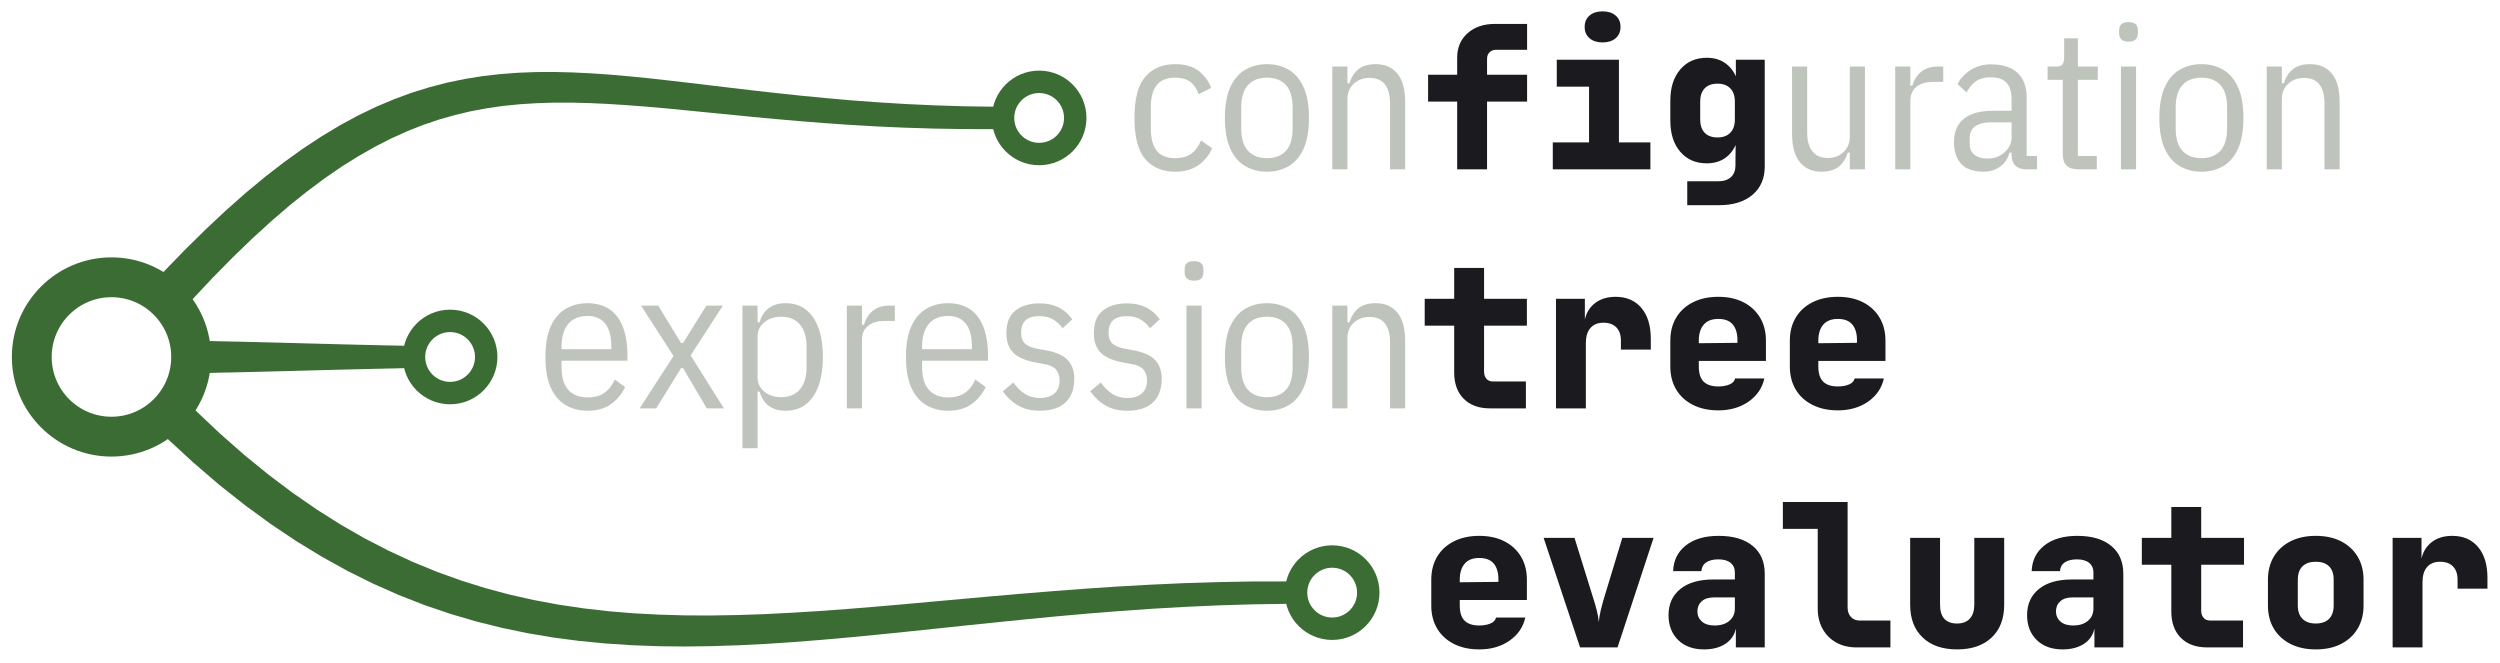
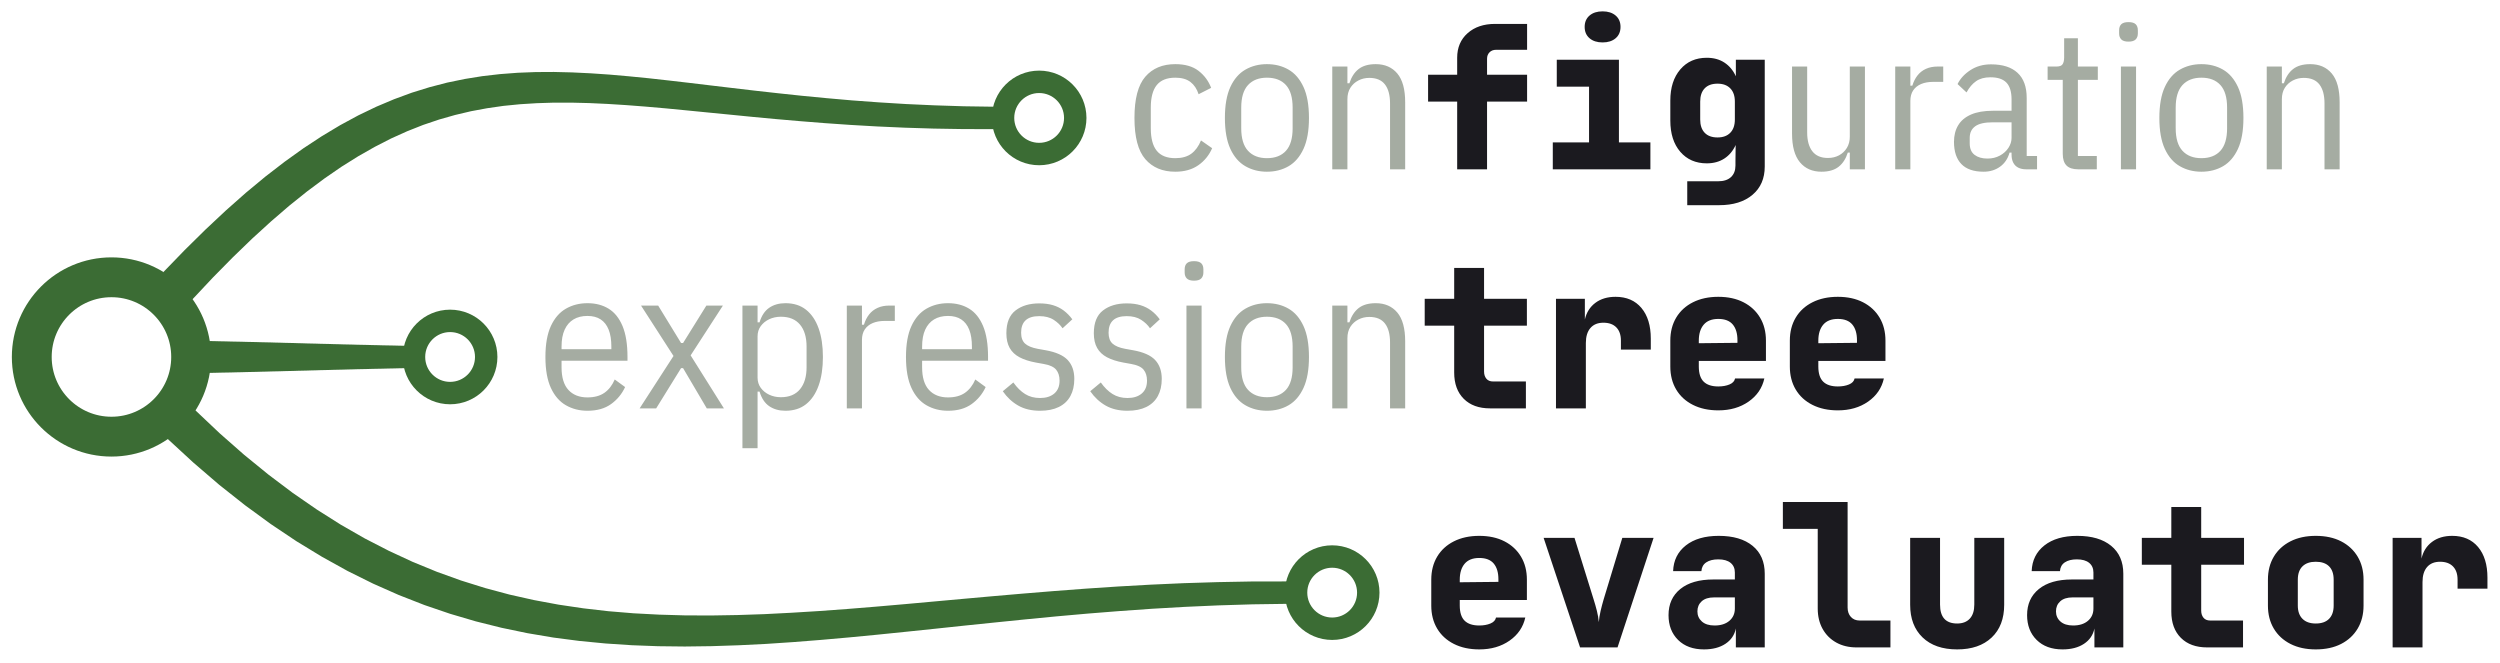
<svg xmlns="http://www.w3.org/2000/svg" viewBox="115 6 502 133" width="502" height="133" role="img">
  <g fill="#3b6c34" color="#3b6c34">
    <g class="arms">
      <path d="M156.88,80.88L158.05,80.86L159.19,80.83L160.31,80.81L161.4,80.79L162.47,80.76L163.51,80.74L164.53,80.71L165.54,80.69L166.53,80.67L167.5,80.64L168.45,80.62L169.39,80.59L170.32,80.57L171.24,80.55L172.16,80.52L173.06,80.5L173.96,80.48L174.85,80.45L175.74,80.43L176.63,80.41L177.52,80.38L178.41,80.36L179.3,80.33L180.2,80.31L181.1,80.29L182.02,80.26L182.94,80.24L183.87,80.22L184.81,80.19L185.76,80.17L186.73,80.14L187.72,80.12L188.73,80.1L189.75,80.07L190.79,80.05L191.86,80.03L192.95,80L194.07,79.98L195.21,79.95L196.38,79.93L196.38,75.43L195.21,75.41L194.07,75.38L192.95,75.36L191.86,75.34L190.79,75.31L189.75,75.29L188.73,75.26L187.72,75.24L186.73,75.22L185.76,75.19L184.81,75.17L183.87,75.15L182.94,75.12L182.02,75.1L181.1,75.07L180.2,75.05L179.3,75.03L178.41,75L177.52,74.98L176.63,74.96L175.74,74.93L174.85,74.91L173.96,74.88L173.06,74.86L172.16,74.84L171.24,74.81L170.32,74.79L169.39,74.76L168.45,74.74L167.5,74.72L166.53,74.69L165.54,74.67L164.53,74.65L163.51,74.62L162.47,74.6L161.4,74.58L160.31,74.55L159.19,74.53L158.05,74.5L156.88,74.48Z" />
      <path d="M153.6,66.15L157.73,61.75L161.73,57.69L165.62,53.93L169.4,50.48L173.07,47.32L176.66,44.44L180.16,41.83L183.59,39.47L186.96,37.36L190.27,35.48L193.53,33.81L196.77,32.35L199.98,31.08L203.18,30L206.38,29.09L209.59,28.33L212.83,27.73L216.1,27.26L219.42,26.93L222.79,26.72L226.23,26.61L229.74,26.61L233.34,26.7L237.02,26.87L240.8,27.11L244.69,27.41L248.69,27.76L252.82,28.16L257.07,28.58L261.46,29.01L266,29.46L270.68,29.9L275.53,30.32L280.55,30.72L285.74,31.08L291.12,31.39L296.7,31.64L302.47,31.82L308.46,31.92L314.66,31.93L314.66,27.43L308.53,27.34L302.62,27.15L296.92,26.89L291.41,26.55L286.1,26.16L280.97,25.71L276,25.23L271.2,24.72L266.55,24.2L262.04,23.67L257.67,23.15L253.41,22.64L249.27,22.16L245.23,21.71L241.28,21.32L237.42,20.98L233.62,20.72L229.89,20.54L226.22,20.45L222.58,20.47L218.98,20.61L215.41,20.88L211.86,21.29L208.32,21.86L204.78,22.59L201.25,23.51L197.7,24.61L194.14,25.92L190.56,27.43L186.96,29.16L183.32,31.13L179.65,33.33L175.92,35.78L172.14,38.49L168.29,41.46L164.37,44.71L160.37,48.25L156.27,52.09L152.07,56.23L147.75,60.69Z" />
      <path d="M148.63,94.1L153.84,98.9L159.02,103.35L164.2,107.45L169.36,111.22L174.51,114.67L179.65,117.8L184.79,120.65L189.93,123.2L195.08,125.48L200.22,127.49L205.38,129.25L210.54,130.77L215.71,132.06L220.9,133.14L226.11,134.02L231.33,134.7L236.58,135.21L241.85,135.56L247.16,135.76L252.5,135.82L257.88,135.75L263.31,135.57L268.78,135.3L274.3,134.93L279.88,134.49L285.52,133.99L291.23,133.44L297.01,132.85L302.87,132.24L308.8,131.61L314.82,130.99L320.92,130.37L327.12,129.77L333.42,129.21L339.82,128.7L346.33,128.24L352.94,127.86L359.67,127.56L366.52,127.35L373.5,127.25L373.5,122.75L366.45,122.76L359.53,122.89L352.73,123.1L346.05,123.4L339.48,123.77L333.03,124.2L326.69,124.68L320.45,125.19L314.31,125.72L308.28,126.26L302.33,126.8L296.48,127.33L290.72,127.83L285.04,128.29L279.44,128.7L273.92,129.04L268.47,129.32L263.1,129.5L257.79,129.59L252.55,129.57L247.36,129.42L242.23,129.15L237.16,128.73L232.13,128.15L227.15,127.41L222.2,126.49L217.3,125.39L212.42,124.08L207.56,122.56L202.73,120.82L197.9,118.84L193.09,116.61L188.27,114.13L183.45,111.37L178.63,108.32L173.79,104.98L168.93,101.32L164.04,97.34L159.13,93.02L154.19,88.35Z" />
      <g class="nodes">
        <circle cx="323.66" cy="29.68" r="7.25" fill="none" stroke="currentColor" stroke-width="4.5" />
        <circle cx="205.38" cy="77.68" r="7.25" fill="none" stroke="currentColor" stroke-width="4.5" />
        <circle cx="382.5" cy="125" r="7.25" fill="none" stroke="currentColor" stroke-width="4.5" />
      </g>
      <g class="root">
        <circle cx="137.38" cy="77.68" r="16" fill="none" stroke="currentColor" stroke-width="8" />
      </g>
    </g>
  </g>
  <path fill="#1b1a1f" d="M413.60 40L407.60 40L407.60 26.40L401.76 26.40L401.76 21L407.60 21L407.60 17.60Q407.60 14.52 409.70 12.66Q411.80 10.80 415.20 10.80L415.20 10.80L421.64 10.80L421.64 16L415.40 16Q414.60 16 414.10 16.50Q413.60 17 413.60 17.80L413.60 17.80L413.60 21L421.64 21L421.64 26.40L413.60 26.40L413.60 40ZM446.40 40L426.80 40L426.80 34.60L434.08 34.60L434.08 23.40L427.60 23.40L427.60 18L440.08 18L440.08 34.60L446.40 34.60L446.40 40ZM436.80 14.52L436.80 14.52Q435.16 14.52 434.18 13.68Q433.20 12.84 433.20 11.40L433.20 11.40Q433.20 9.96 434.18 9.12Q435.16 8.28 436.80 8.28L436.80 8.28Q438.44 8.28 439.42 9.12Q440.40 9.96 440.40 11.40L440.40 11.40Q440.40 12.84 439.42 13.68Q438.44 14.52 436.80 14.52ZM460.20 47.20L453.80 47.20L453.80 42.40L460 42.40Q461.68 42.40 462.58 41.56Q463.48 40.72 463.48 39.24L463.48 39.24L463.48 38.40L463.52 35.12Q462.72 36.88 461.24 37.84Q459.76 38.80 457.72 38.80L457.72 38.80Q454.40 38.80 452.40 36.48Q450.40 34.16 450.40 30.20L450.40 30.20L450.40 26.20Q450.40 22.28 452.40 19.94Q454.40 17.60 457.72 17.60L457.72 17.60Q459.80 17.60 461.28 18.58Q462.76 19.56 463.56 21.32L463.56 21.32L463.56 18L469.36 18L469.36 39.44Q469.36 43.04 466.90 45.12Q464.44 47.20 460.20 47.20L460.20 47.20ZM459.88 33.60L459.88 33.60Q461.52 33.60 462.44 32.66Q463.36 31.72 463.36 30L463.36 30L463.36 26.40Q463.36 24.68 462.44 23.74Q461.52 22.80 459.88 22.80L459.88 22.80Q458.20 22.80 457.30 23.74Q456.40 24.68 456.40 26.40L456.40 26.40L456.40 30Q456.40 31.72 457.30 32.66Q458.20 33.60 459.88 33.60ZM421.40 88L414.20 88Q410.84 88 408.92 86.08Q407 84.16 407 80.80L407 80.80L407 71.40L401.08 71.40L401.08 66L407 66L407 59.80L413 59.80L413 66L421.60 66L421.60 71.40L413 71.40L413 80.60Q413 81.48 413.46 82.04Q413.92 82.60 414.80 82.60L414.80 82.60L421.40 82.60L421.40 88ZM433.44 88L427.44 88L427.44 66L433.24 66L433.24 70.16Q433.72 68.04 435.34 66.82Q436.96 65.60 439.40 65.60L439.40 65.60Q442.72 65.60 444.60 67.84Q446.48 70.08 446.48 74L446.48 74L446.48 76.20L440.48 76.20L440.48 74.40Q440.48 72.68 439.56 71.74Q438.64 70.80 436.96 70.80L436.96 70.80Q435.28 70.80 434.36 71.86Q433.44 72.92 433.44 74.88L433.44 74.88L433.44 88ZM460.04 88.40L460.04 88.40Q457.12 88.40 454.94 87.30Q452.76 86.20 451.58 84.22Q450.40 82.24 450.40 79.60L450.40 79.60L450.40 74.40Q450.40 71.76 451.58 69.78Q452.76 67.80 454.94 66.70Q457.12 65.60 460.04 65.60L460.04 65.60Q462.96 65.60 465.10 66.70Q467.24 67.80 468.42 69.78Q469.60 71.76 469.60 74.40L469.60 74.40L469.60 78.48L456.12 78.48L456.12 79.60Q456.12 81.68 457.10 82.64Q458.08 83.60 460.04 83.60L460.04 83.60Q461.32 83.60 462.28 83.20Q463.24 82.80 463.40 82L463.40 82L469.28 82Q468.64 84.88 466.12 86.64Q463.60 88.40 460.04 88.40ZM456.12 74.40L456.12 74.40L456.12 74.92L463.88 74.84L463.88 74.32Q463.88 72.28 462.94 71.16Q462 70.04 460.04 70.04L460.04 70.04Q458.08 70.04 457.10 71.20Q456.12 72.36 456.12 74.40ZM484.04 88.40L484.04 88.40Q481.12 88.40 478.94 87.30Q476.76 86.20 475.58 84.22Q474.40 82.24 474.40 79.60L474.40 79.60L474.40 74.40Q474.40 71.76 475.58 69.78Q476.76 67.80 478.94 66.70Q481.12 65.60 484.04 65.60L484.04 65.60Q486.96 65.60 489.10 66.70Q491.24 67.80 492.42 69.78Q493.60 71.76 493.60 74.40L493.60 74.40L493.60 78.48L480.12 78.48L480.12 79.60Q480.12 81.68 481.10 82.64Q482.08 83.60 484.04 83.60L484.04 83.60Q485.32 83.60 486.28 83.20Q487.24 82.80 487.40 82L487.40 82L493.28 82Q492.64 84.88 490.12 86.64Q487.60 88.40 484.04 88.40ZM480.12 74.40L480.12 74.40L480.12 74.92L487.88 74.84L487.88 74.32Q487.88 72.28 486.94 71.16Q486 70.04 484.04 70.04L484.04 70.04Q482.08 70.04 481.10 71.20Q480.12 72.36 480.12 74.40ZM412.04 136.40L412.04 136.40Q409.12 136.40 406.94 135.30Q404.76 134.20 403.58 132.22Q402.40 130.24 402.40 127.60L402.40 127.60L402.40 122.40Q402.40 119.76 403.58 117.78Q404.76 115.80 406.94 114.70Q409.12 113.60 412.04 113.60L412.04 113.60Q414.96 113.60 417.10 114.70Q419.24 115.80 420.42 117.78Q421.60 119.76 421.60 122.40L421.60 122.40L421.60 126.48L408.12 126.48L408.12 127.60Q408.12 129.68 409.10 130.64Q410.08 131.60 412.04 131.60L412.04 131.60Q413.32 131.60 414.28 131.20Q415.24 130.80 415.40 130L415.40 130L421.28 130Q420.64 132.88 418.12 134.64Q415.60 136.40 412.04 136.40ZM408.12 122.40L408.12 122.40L408.12 122.92L415.88 122.84L415.88 122.32Q415.88 120.28 414.94 119.16Q414 118.04 412.04 118.04L412.04 118.04Q410.08 118.04 409.10 119.20Q408.12 120.36 408.12 122.40ZM439.80 136L432.28 136L424.96 114L431.16 114L435 126.36Q435.36 127.48 435.66 128.68Q435.96 129.88 436.04 130.92L436.04 130.92Q436.12 129.88 436.40 128.68Q436.68 127.48 437 126.40L437 126.40L440.76 114L447.04 114L439.80 136ZM457.16 136.40L457.16 136.40Q453.88 136.40 451.96 134.50Q450.04 132.60 450.04 129.52L450.04 129.52Q450.04 126.20 452.40 124.28Q454.76 122.36 459.04 122.36L459.04 122.36L463.36 122.36L463.36 120.96Q463.36 119.72 462.50 119.02Q461.64 118.32 460.04 118.32L460.04 118.32Q458.52 118.32 457.62 118.92Q456.72 119.52 456.64 120.68L456.64 120.68L450.96 120.68Q451.08 117.44 453.52 115.52Q455.96 113.60 460.12 113.60L460.12 113.60Q464.48 113.60 466.92 115.60Q469.36 117.60 469.36 121.20L469.36 121.20L469.36 136L463.56 136L463.56 132.20Q463.16 134.16 461.46 135.28Q459.76 136.40 457.16 136.40ZM459.28 131.60L459.28 131.60Q461.16 131.60 462.26 130.66Q463.36 129.72 463.36 128.20L463.36 128.20L463.36 125.96L459.16 125.96Q457.56 125.96 456.70 126.74Q455.84 127.52 455.84 128.76L455.84 128.76Q455.84 130 456.74 130.80Q457.64 131.60 459.28 131.60ZM494.60 136L487.80 136Q485.48 136 483.72 135.02Q481.96 134.04 480.98 132.28Q480 130.52 480 128.20L480 128.20L480 112.20L473 112.20L473 106.80L486 106.80L486 128Q486 129.16 486.66 129.88Q487.32 130.60 488.40 130.60L488.40 130.60L494.60 130.60L494.60 136ZM508 136.40L508 136.40Q503.56 136.40 501.06 134Q498.56 131.60 498.56 127.44L498.56 127.44L498.56 114L504.56 114L504.56 127.40Q504.56 131.20 508 131.20L508 131.20Q509.64 131.20 510.54 130.22Q511.44 129.24 511.44 127.40L511.44 127.40L511.44 114L517.44 114L517.44 127.44Q517.44 131.64 514.92 134.02Q512.40 136.40 508 136.40ZM529.16 136.40L529.16 136.40Q525.88 136.40 523.96 134.50Q522.04 132.60 522.04 129.52L522.04 129.52Q522.04 126.20 524.40 124.28Q526.76 122.36 531.04 122.36L531.04 122.36L535.36 122.36L535.36 120.96Q535.36 119.72 534.50 119.02Q533.64 118.32 532.04 118.32L532.04 118.32Q530.52 118.32 529.62 118.92Q528.72 119.52 528.64 120.68L528.64 120.68L522.96 120.68Q523.08 117.44 525.52 115.52Q527.96 113.60 532.12 113.60L532.12 113.60Q536.48 113.60 538.92 115.60Q541.36 117.60 541.36 121.20L541.36 121.20L541.36 136L535.56 136L535.56 132.20Q535.16 134.16 533.46 135.28Q531.76 136.40 529.16 136.40ZM531.28 131.60L531.28 131.60Q533.16 131.60 534.26 130.66Q535.36 129.72 535.36 128.20L535.36 128.20L535.36 125.96L531.16 125.96Q529.56 125.96 528.70 126.74Q527.84 127.52 527.84 128.76L527.84 128.76Q527.84 130 528.74 130.80Q529.64 131.60 531.28 131.60ZM565.40 136L558.20 136Q554.84 136 552.92 134.08Q551 132.16 551 128.80L551 128.80L551 119.40L545.08 119.40L545.08 114L551 114L551 107.80L557 107.80L557 114L565.60 114L565.60 119.40L557 119.40L557 128.60Q557 129.48 557.46 130.04Q557.92 130.60 558.80 130.60L558.80 130.60L565.40 130.60L565.40 136ZM580 136.40L580 136.40Q577.08 136.40 574.92 135.30Q572.76 134.20 571.58 132.22Q570.40 130.24 570.40 127.60L570.40 127.60L570.40 122.40Q570.40 119.76 571.58 117.78Q572.76 115.80 574.92 114.70Q577.08 113.60 580 113.60L580 113.60Q582.96 113.60 585.10 114.70Q587.24 115.80 588.42 117.78Q589.60 119.76 589.60 122.40L589.60 122.40L589.60 127.60Q589.60 130.24 588.42 132.22Q587.24 134.20 585.10 135.30Q582.96 136.40 580 136.40ZM580 131.20L580 131.20Q581.76 131.20 582.68 130.26Q583.60 129.32 583.60 127.60L583.60 127.60L583.60 122.40Q583.60 120.64 582.68 119.72Q581.76 118.80 580 118.80L580 118.80Q578.28 118.80 577.34 119.72Q576.40 120.64 576.40 122.40L576.40 122.40L576.40 127.60Q576.40 129.32 577.34 130.26Q578.28 131.20 580 131.20ZM601.44 136L595.44 136L595.44 114L601.24 114L601.24 118.16Q601.72 116.04 603.34 114.82Q604.96 113.60 607.40 113.60L607.40 113.60Q610.72 113.60 612.60 115.84Q614.48 118.08 614.48 122L614.48 122L614.48 124.20L608.48 124.20L608.48 122.40Q608.48 120.68 607.56 119.74Q606.64 118.80 604.96 118.80L604.96 118.80Q603.28 118.80 602.36 119.86Q601.44 120.92 601.44 122.88L601.44 122.88L601.44 136Z" />
-   <path fill="#7f8a7b" fill-opacity="0.5" d="M351.00 40.48L351.00 40.48Q347.16 40.48 344.98 37.96Q342.80 35.44 342.80 29.68L342.80 29.68Q342.80 23.92 344.98 21.40Q347.16 18.88 351.00 18.88L351.00 18.88Q353.92 18.88 355.66 20.22Q357.40 21.56 358.20 23.64L358.20 23.64L355.68 24.92Q355.16 23.32 354.04 22.46Q352.92 21.60 351.00 21.60L351.00 21.60Q348.48 21.60 347.28 23.08Q346.08 24.56 346.08 27.60L346.08 27.60L346.08 31.76Q346.08 34.80 347.28 36.28Q348.48 37.76 351.00 37.76L351.00 37.76Q353.00 37.76 354.22 36.86Q355.44 35.96 356.16 34.20L356.16 34.20L358.40 35.76Q357.48 37.88 355.62 39.18Q353.76 40.48 351.00 40.48ZM369.40 40.48L369.40 40.48Q367 40.48 365.08 39.38Q363.16 38.28 362.06 35.90Q360.96 33.52 360.96 29.68L360.96 29.68Q360.96 25.84 362.06 23.46Q363.16 21.08 365.08 19.98Q367 18.88 369.40 18.88L369.40 18.88Q371.84 18.88 373.74 19.98Q375.64 21.08 376.74 23.46Q377.84 25.84 377.84 29.68L377.84 29.68Q377.84 33.52 376.74 35.90Q375.64 38.28 373.74 39.38Q371.84 40.48 369.40 40.48ZM369.40 37.76L369.40 37.76Q371.88 37.76 373.22 36.28Q374.56 34.80 374.56 31.76L374.56 31.76L374.56 27.60Q374.56 24.56 373.22 23.08Q371.88 21.60 369.40 21.60L369.40 21.60Q366.96 21.60 365.60 23.08Q364.24 24.56 364.24 27.60L364.24 27.60L364.24 31.76Q364.24 34.80 365.60 36.28Q366.96 37.76 369.40 37.76ZM385.56 25.92L385.56 40L382.52 40L382.52 19.36L385.56 19.36L385.56 22.72L385.96 22.72Q386.56 20.84 387.82 19.86Q389.08 18.88 391.24 18.88L391.24 18.88Q394 18.88 395.58 20.76Q397.16 22.64 397.16 26.56L397.16 26.56L397.16 40L394.12 40L394.12 26.76Q394.12 24.28 393.10 22.96Q392.08 21.64 389.96 21.64L389.96 21.64Q388.76 21.64 387.76 22.16Q386.76 22.68 386.16 23.62Q385.56 24.56 385.56 25.92L385.56 25.92ZM489.48 40L486.44 40L486.44 36.64L486.04 36.64Q485.44 38.52 484.18 39.50Q482.92 40.48 480.76 40.48L480.76 40.48Q478 40.48 476.42 38.58Q474.84 36.68 474.84 32.80L474.84 32.80L474.84 19.36L477.88 19.36L477.88 32.60Q477.88 35.04 478.92 36.38Q479.96 37.72 482.04 37.72L482.04 37.72Q483.28 37.72 484.26 37.20Q485.24 36.68 485.84 35.72Q486.44 34.76 486.44 33.44L486.44 33.44L486.44 19.36L489.48 19.36L489.48 40ZM498.60 26.28L498.60 40L495.56 40L495.56 19.36L498.60 19.36L498.60 23.20L499 23.20Q499.36 22 500.04 21.14Q500.72 20.28 501.74 19.82Q502.76 19.36 504.08 19.36L504.08 19.36L505.20 19.36L505.20 22.44L503.20 22.44Q501.76 22.44 500.74 22.88Q499.72 23.32 499.16 24.16Q498.60 25 498.60 26.28L498.60 26.28ZM524.04 37.32L524.04 40L521.88 40Q520.92 40 520.26 39.66Q519.60 39.32 519.26 38.66Q518.92 38 518.92 37.04L518.92 37.04L518.92 36.24L519.32 36.64L518.52 36.64Q518 38.48 516.60 39.48Q515.20 40.48 513.32 40.48L513.32 40.48Q510.32 40.48 508.84 38.94Q507.36 37.40 507.36 34.48L507.36 34.48Q507.36 32.56 508.20 31.16Q509.04 29.76 510.78 29Q512.52 28.24 515.20 28.24L515.20 28.24L518.92 28.24L518.92 25.96Q518.92 23.68 517.90 22.60Q516.88 21.52 514.68 21.52L514.68 21.52Q512.92 21.52 511.80 22.30Q510.68 23.08 509.88 24.56L509.88 24.56L508.08 22.88Q508.88 21.24 510.66 20.08Q512.44 18.92 514.80 18.92L514.80 18.92Q518.28 18.92 520.12 20.62Q521.96 22.32 521.96 25.64L521.96 25.64L521.96 37.32L524.04 37.32ZM518.92 33.68L518.92 30.56L515.12 30.56Q512.72 30.56 511.62 31.36Q510.52 32.16 510.52 33.68L510.52 33.68L510.52 34.80Q510.52 36.36 511.50 37.10Q512.48 37.84 514.08 37.84L514.08 37.84Q515.48 37.84 516.58 37.24Q517.68 36.64 518.30 35.68Q518.92 34.72 518.92 33.68L518.92 33.68ZM536.04 37.32L536.04 40L532.32 40Q530.72 40 529.96 39.24Q529.20 38.48 529.20 36.88L529.20 36.88L529.20 22.04L526.16 22.04L526.16 19.36L527.96 19.36Q528.88 19.36 529.18 18.88Q529.48 18.40 529.48 17.52L529.48 17.52L529.48 13.68L532.24 13.68L532.24 19.36L536.24 19.36L536.24 22.04L532.24 22.04L532.24 37.32L536.04 37.32ZM542.40 14.36L542.40 14.36Q541.40 14.36 540.96 13.92Q540.52 13.48 540.52 12.72L540.52 12.72L540.52 12.08Q540.52 11.28 540.96 10.86Q541.40 10.44 542.40 10.44L542.40 10.44Q543.40 10.44 543.84 10.86Q544.28 11.28 544.28 12.08L544.28 12.08L544.28 12.72Q544.28 13.48 543.84 13.92Q543.40 14.36 542.40 14.36ZM543.92 40L540.88 40L540.88 19.36L543.92 19.36L543.92 40ZM557.04 40.48L557.04 40.48Q554.64 40.48 552.72 39.38Q550.80 38.28 549.70 35.90Q548.60 33.52 548.60 29.68L548.60 29.68Q548.60 25.84 549.70 23.46Q550.80 21.08 552.72 19.98Q554.64 18.88 557.04 18.88L557.04 18.88Q559.48 18.88 561.38 19.98Q563.28 21.08 564.38 23.46Q565.48 25.84 565.48 29.68L565.48 29.68Q565.48 33.52 564.38 35.90Q563.28 38.28 561.38 39.38Q559.48 40.48 557.04 40.48ZM557.04 37.76L557.04 37.76Q559.52 37.76 560.86 36.28Q562.20 34.80 562.20 31.76L562.20 31.76L562.20 27.60Q562.20 24.56 560.86 23.08Q559.52 21.60 557.04 21.60L557.04 21.60Q554.60 21.60 553.24 23.08Q551.88 24.56 551.88 27.60L551.88 27.60L551.88 31.76Q551.88 34.80 553.24 36.28Q554.60 37.76 557.04 37.76ZM573.20 25.92L573.20 40L570.16 40L570.16 19.36L573.20 19.36L573.20 22.72L573.60 22.72Q574.20 20.84 575.46 19.86Q576.72 18.88 578.88 18.88L578.88 18.88Q581.64 18.88 583.22 20.76Q584.80 22.64 584.80 26.56L584.80 26.56L584.80 40L581.76 40L581.76 26.76Q581.76 24.28 580.74 22.96Q579.72 21.64 577.60 21.64L577.60 21.64Q576.40 21.64 575.40 22.16Q574.40 22.68 573.80 23.62Q573.20 24.56 573.20 25.92L573.20 25.92ZM232.96 88.48L232.96 88.48Q230.56 88.48 228.64 87.38Q226.72 86.28 225.62 83.90Q224.52 81.52 224.52 77.68L224.52 77.68Q224.52 73.84 225.62 71.46Q226.72 69.08 228.64 67.98Q230.56 66.88 232.96 66.88L232.96 66.88Q235.40 66.88 237.20 67.98Q239 69.08 240 71.46Q241 73.84 241 77.68L241 77.68L241 78.44L227.76 78.44L227.76 79.76Q227.76 82.80 229.14 84.30Q230.52 85.80 232.96 85.80L232.96 85.80Q235.04 85.80 236.36 84.88Q237.68 83.96 238.44 82.20L238.44 82.20L240.52 83.72Q239.56 85.80 237.70 87.14Q235.84 88.48 232.96 88.48ZM232.96 69.44L232.96 69.44Q231.32 69.44 230.16 70.14Q229 70.84 228.38 72.20Q227.76 73.56 227.76 75.60L227.76 75.60L227.76 76.12L237.76 76.12L237.76 75.60Q237.76 73.56 237.22 72.20Q236.68 70.84 235.62 70.14Q234.56 69.44 232.96 69.44ZM246.76 88L243.44 88L250.24 77.48L243.72 67.36L247.16 67.36L251.76 74.88L252.16 74.88L256.84 67.36L260.16 67.36L253.68 77.36L260.36 88L256.92 88L252.16 79.92L251.76 79.92L246.76 88ZM267.12 96L264.08 96L264.08 67.36L267.12 67.36L267.12 70.72L267.52 70.72Q268.12 68.72 269.46 67.80Q270.80 66.88 272.72 66.88L272.72 66.88Q275.20 66.88 276.86 68.20Q278.52 69.52 279.38 71.94Q280.24 74.36 280.24 77.68L280.24 77.68Q280.24 81 279.38 83.42Q278.52 85.84 276.86 87.16Q275.20 88.48 272.72 88.48L272.72 88.48Q270.80 88.48 269.46 87.56Q268.12 86.64 267.52 84.64L267.52 84.64L267.12 84.64L267.12 96ZM271.80 85.76L271.80 85.76Q274.32 85.76 275.64 84.16Q276.96 82.56 276.96 79.76L276.96 79.76L276.96 75.60Q276.96 72.76 275.64 71.18Q274.32 69.60 271.80 69.60L271.80 69.60Q270.52 69.60 269.46 70.10Q268.40 70.60 267.76 71.48Q267.12 72.36 267.12 73.52L267.12 73.52L267.12 81.84Q267.12 83 267.76 83.88Q268.40 84.76 269.46 85.26Q270.52 85.76 271.80 85.76ZM288.08 74.28L288.08 88L285.04 88L285.04 67.36L288.08 67.36L288.08 71.20L288.48 71.20Q288.84 70 289.52 69.14Q290.20 68.28 291.22 67.82Q292.24 67.36 293.56 67.36L293.56 67.36L294.68 67.36L294.68 70.44L292.68 70.44Q291.24 70.44 290.22 70.88Q289.20 71.32 288.64 72.16Q288.08 73 288.08 74.28L288.08 74.28ZM305.36 88.48L305.36 88.48Q302.96 88.48 301.04 87.38Q299.12 86.28 298.02 83.90Q296.92 81.52 296.92 77.68L296.92 77.68Q296.92 73.84 298.02 71.46Q299.12 69.08 301.04 67.98Q302.96 66.88 305.36 66.88L305.36 66.88Q307.80 66.88 309.60 67.98Q311.40 69.08 312.40 71.46Q313.40 73.84 313.40 77.68L313.40 77.68L313.40 78.44L300.16 78.44L300.16 79.76Q300.16 82.80 301.54 84.30Q302.92 85.80 305.36 85.80L305.36 85.80Q307.44 85.80 308.76 84.88Q310.08 83.96 310.84 82.20L310.84 82.20L312.92 83.72Q311.96 85.80 310.10 87.14Q308.24 88.48 305.36 88.48ZM305.36 69.44L305.36 69.44Q303.72 69.44 302.56 70.14Q301.40 70.84 300.78 72.20Q300.16 73.56 300.16 75.60L300.16 75.60L300.16 76.12L310.16 76.12L310.16 75.60Q310.16 73.56 309.62 72.20Q309.08 70.84 308.02 70.14Q306.96 69.44 305.36 69.44ZM323.84 88.48L323.84 88.48Q321.28 88.48 319.46 87.44Q317.64 86.40 316.36 84.56L316.36 84.56L318.48 82.80Q319.56 84.32 320.84 85.12Q322.12 85.92 323.84 85.92L323.84 85.92Q325.64 85.92 326.70 85.02Q327.76 84.12 327.76 82.44L327.76 82.44Q327.76 81.08 327.08 80.24Q326.40 79.40 324.56 79.08L324.56 79.08L323 78.80Q321.04 78.44 319.72 77.74Q318.40 77.04 317.74 75.86Q317.08 74.68 317.08 72.92L317.08 72.92Q317.08 69.76 318.92 68.34Q320.76 66.92 323.68 66.92L323.68 66.92Q325.24 66.92 326.44 67.28Q327.64 67.64 328.60 68.36Q329.56 69.08 330.32 70.12L330.32 70.12L328.36 71.92Q327.72 70.96 326.58 70.22Q325.44 69.48 323.68 69.48L323.68 69.48Q321.84 69.48 320.94 70.32Q320.04 71.16 320.04 72.80L320.04 72.80Q320.04 74.28 320.84 75Q321.64 75.72 323.36 76.04L323.36 76.04L324.92 76.32Q328.08 76.88 329.40 78.30Q330.72 79.72 330.72 82.08L330.72 82.08Q330.72 84.08 329.94 85.52Q329.16 86.96 327.62 87.72Q326.08 88.48 323.84 88.48ZM341.40 88.48L341.40 88.48Q338.84 88.48 337.02 87.44Q335.20 86.40 333.92 84.56L333.92 84.56L336.04 82.80Q337.12 84.32 338.40 85.12Q339.68 85.92 341.40 85.92L341.40 85.92Q343.20 85.92 344.26 85.02Q345.32 84.12 345.32 82.44L345.32 82.44Q345.32 81.08 344.64 80.24Q343.96 79.40 342.12 79.08L342.12 79.08L340.56 78.80Q338.60 78.44 337.28 77.74Q335.96 77.04 335.30 75.86Q334.64 74.68 334.64 72.92L334.64 72.92Q334.64 69.76 336.48 68.34Q338.32 66.92 341.24 66.92L341.24 66.92Q342.80 66.92 344 67.28Q345.20 67.64 346.16 68.36Q347.12 69.08 347.88 70.12L347.88 70.12L345.92 71.92Q345.28 70.96 344.14 70.22Q343 69.48 341.24 69.48L341.24 69.48Q339.40 69.48 338.50 70.32Q337.60 71.16 337.60 72.80L337.60 72.80Q337.60 74.28 338.40 75Q339.20 75.72 340.92 76.04L340.92 76.04L342.48 76.32Q345.64 76.88 346.96 78.30Q348.28 79.72 348.28 82.08L348.28 82.08Q348.28 84.08 347.50 85.52Q346.72 86.96 345.18 87.72Q343.64 88.48 341.40 88.48ZM354.76 62.36L354.76 62.36Q353.76 62.36 353.32 61.92Q352.88 61.48 352.88 60.72L352.88 60.72L352.88 60.08Q352.88 59.28 353.32 58.86Q353.76 58.44 354.76 58.44L354.76 58.44Q355.76 58.44 356.20 58.86Q356.64 59.28 356.64 60.08L356.64 60.08L356.64 60.72Q356.64 61.48 356.20 61.92Q355.76 62.36 354.76 62.36ZM356.28 88L353.24 88L353.24 67.36L356.28 67.36L356.28 88ZM369.40 88.48L369.40 88.48Q367 88.48 365.08 87.38Q363.16 86.28 362.06 83.90Q360.96 81.52 360.96 77.68L360.96 77.68Q360.96 73.84 362.06 71.46Q363.16 69.08 365.08 67.98Q367 66.88 369.40 66.88L369.40 66.88Q371.84 66.88 373.74 67.98Q375.64 69.08 376.74 71.46Q377.84 73.84 377.84 77.68L377.84 77.68Q377.84 81.52 376.74 83.90Q375.64 86.28 373.74 87.38Q371.84 88.48 369.40 88.48ZM369.40 85.76L369.40 85.76Q371.88 85.76 373.22 84.28Q374.56 82.80 374.56 79.76L374.56 79.76L374.56 75.60Q374.56 72.56 373.22 71.08Q371.88 69.60 369.40 69.60L369.40 69.60Q366.96 69.60 365.60 71.08Q364.24 72.56 364.24 75.60L364.24 75.60L364.24 79.76Q364.24 82.80 365.60 84.28Q366.96 85.76 369.40 85.76ZM385.56 73.92L385.56 88L382.52 88L382.52 67.36L385.56 67.36L385.56 70.72L385.96 70.72Q386.56 68.84 387.82 67.86Q389.08 66.88 391.24 66.88L391.24 66.88Q394 66.88 395.58 68.76Q397.16 70.64 397.16 74.56L397.16 74.56L397.16 88L394.12 88L394.12 74.76Q394.12 72.28 393.10 70.96Q392.08 69.64 389.96 69.64L389.96 69.64Q388.76 69.64 387.76 70.16Q386.76 70.68 386.16 71.62Q385.56 72.56 385.56 73.92L385.56 73.92Z" />
+   <path fill="#7f8a7b" fill-opacity="0.7" d="M351.00 40.48L351.00 40.48Q347.16 40.48 344.98 37.96Q342.80 35.44 342.80 29.68L342.80 29.68Q342.80 23.92 344.98 21.40Q347.16 18.88 351.00 18.88L351.00 18.88Q353.92 18.88 355.66 20.22Q357.40 21.56 358.20 23.64L358.20 23.64L355.68 24.92Q355.16 23.32 354.04 22.46Q352.92 21.60 351.00 21.60L351.00 21.60Q348.48 21.60 347.28 23.08Q346.08 24.56 346.08 27.60L346.08 27.60L346.08 31.76Q346.08 34.80 347.28 36.28Q348.48 37.76 351.00 37.76L351.00 37.76Q353.00 37.76 354.22 36.86Q355.44 35.96 356.16 34.20L356.16 34.20L358.40 35.76Q357.48 37.88 355.62 39.18Q353.76 40.48 351.00 40.48ZM369.40 40.48L369.40 40.48Q367 40.48 365.08 39.38Q363.16 38.28 362.06 35.90Q360.96 33.52 360.96 29.68L360.96 29.68Q360.96 25.84 362.06 23.46Q363.16 21.08 365.08 19.98Q367 18.88 369.40 18.88L369.40 18.88Q371.84 18.88 373.74 19.98Q375.64 21.08 376.74 23.46Q377.84 25.84 377.84 29.68L377.84 29.68Q377.84 33.52 376.74 35.90Q375.64 38.28 373.74 39.38Q371.84 40.48 369.40 40.48ZM369.40 37.76L369.40 37.76Q371.88 37.76 373.22 36.28Q374.56 34.80 374.56 31.76L374.56 31.76L374.56 27.60Q374.56 24.56 373.22 23.08Q371.88 21.60 369.40 21.60L369.40 21.60Q366.96 21.60 365.60 23.08Q364.24 24.56 364.24 27.60L364.24 27.60L364.24 31.76Q364.24 34.80 365.60 36.28Q366.96 37.76 369.40 37.76ZM385.56 25.92L385.56 40L382.52 40L382.52 19.36L385.56 19.36L385.56 22.72L385.96 22.72Q386.56 20.84 387.82 19.86Q389.08 18.88 391.24 18.88L391.24 18.88Q394 18.88 395.58 20.76Q397.16 22.64 397.16 26.56L397.16 26.56L397.16 40L394.12 40L394.12 26.76Q394.12 24.28 393.10 22.96Q392.08 21.64 389.96 21.64L389.96 21.64Q388.76 21.64 387.76 22.16Q386.76 22.68 386.16 23.62Q385.56 24.56 385.56 25.92L385.56 25.92ZM489.48 40L486.44 40L486.44 36.64L486.04 36.64Q485.44 38.52 484.18 39.50Q482.92 40.48 480.76 40.48L480.76 40.48Q478 40.48 476.42 38.58Q474.84 36.68 474.84 32.80L474.84 32.80L474.84 19.36L477.88 19.36L477.88 32.60Q477.88 35.04 478.92 36.38Q479.96 37.72 482.04 37.72L482.04 37.72Q483.28 37.72 484.26 37.20Q485.24 36.68 485.84 35.72Q486.44 34.76 486.44 33.44L486.44 33.44L486.44 19.36L489.48 19.36L489.48 40ZM498.60 26.28L498.60 40L495.56 40L495.56 19.36L498.60 19.36L498.60 23.20L499 23.20Q499.36 22 500.04 21.14Q500.72 20.28 501.74 19.82Q502.76 19.36 504.08 19.36L504.08 19.36L505.20 19.36L505.20 22.44L503.20 22.44Q501.76 22.44 500.74 22.88Q499.72 23.32 499.16 24.16Q498.60 25 498.60 26.28L498.60 26.28ZM524.04 37.32L524.04 40L521.88 40Q520.92 40 520.26 39.66Q519.60 39.32 519.26 38.66Q518.92 38 518.92 37.04L518.92 37.04L518.92 36.24L519.32 36.64L518.52 36.64Q518 38.48 516.60 39.48Q515.20 40.48 513.32 40.48L513.32 40.48Q510.32 40.48 508.84 38.94Q507.36 37.40 507.36 34.48L507.36 34.48Q507.36 32.56 508.20 31.16Q509.04 29.76 510.78 29Q512.52 28.24 515.20 28.24L515.20 28.24L518.92 28.24L518.92 25.96Q518.92 23.68 517.90 22.60Q516.88 21.52 514.68 21.52L514.68 21.52Q512.92 21.52 511.80 22.30Q510.68 23.08 509.88 24.56L509.88 24.56L508.08 22.88Q508.88 21.24 510.66 20.08Q512.44 18.92 514.80 18.92L514.80 18.92Q518.28 18.92 520.12 20.62Q521.96 22.32 521.96 25.64L521.96 25.64L521.96 37.32L524.04 37.32ZM518.92 33.68L518.92 30.56L515.12 30.56Q512.72 30.56 511.62 31.36Q510.52 32.16 510.52 33.68L510.52 33.68L510.52 34.80Q510.52 36.36 511.50 37.10Q512.48 37.84 514.08 37.84L514.08 37.84Q515.48 37.84 516.58 37.24Q517.68 36.64 518.30 35.68Q518.92 34.72 518.92 33.68L518.92 33.68ZM536.04 37.32L536.04 40L532.32 40Q530.72 40 529.96 39.24Q529.20 38.48 529.20 36.88L529.20 36.88L529.20 22.04L526.16 22.04L526.16 19.36L527.96 19.36Q528.88 19.36 529.18 18.88Q529.48 18.40 529.48 17.52L529.48 17.52L529.48 13.68L532.24 13.68L532.24 19.36L536.24 19.36L536.24 22.04L532.24 22.04L532.24 37.32L536.04 37.32ZM542.40 14.36L542.40 14.36Q541.40 14.36 540.96 13.92Q540.52 13.48 540.52 12.72L540.52 12.72L540.52 12.08Q540.52 11.28 540.96 10.86Q541.40 10.44 542.40 10.44L542.40 10.44Q543.40 10.44 543.84 10.86Q544.28 11.28 544.28 12.08L544.28 12.08L544.28 12.72Q544.28 13.48 543.84 13.92Q543.40 14.36 542.40 14.36ZM543.92 40L540.88 40L540.88 19.36L543.92 19.36L543.92 40ZM557.04 40.48L557.04 40.48Q554.64 40.48 552.72 39.38Q550.80 38.28 549.70 35.90Q548.60 33.52 548.60 29.68L548.60 29.68Q548.60 25.84 549.70 23.46Q550.80 21.08 552.72 19.98Q554.64 18.88 557.04 18.88L557.04 18.88Q559.48 18.88 561.38 19.98Q563.28 21.08 564.38 23.46Q565.48 25.84 565.48 29.68L565.48 29.68Q565.48 33.52 564.38 35.90Q563.28 38.28 561.38 39.38Q559.48 40.48 557.04 40.48ZM557.04 37.76L557.04 37.76Q559.52 37.76 560.86 36.28Q562.20 34.80 562.20 31.76L562.20 31.76L562.20 27.60Q562.20 24.56 560.86 23.08Q559.52 21.60 557.04 21.60L557.04 21.60Q554.60 21.60 553.24 23.08Q551.88 24.56 551.88 27.60L551.88 27.60L551.88 31.76Q551.88 34.80 553.24 36.28Q554.60 37.76 557.04 37.76ZM573.20 25.92L573.20 40L570.16 40L570.16 19.36L573.20 19.36L573.20 22.72L573.60 22.72Q574.20 20.84 575.46 19.86Q576.72 18.88 578.88 18.88L578.88 18.88Q581.64 18.88 583.22 20.76Q584.80 22.64 584.80 26.56L584.80 26.56L584.80 40L581.76 40L581.76 26.76Q581.76 24.28 580.74 22.96Q579.72 21.64 577.60 21.64L577.60 21.64Q576.40 21.64 575.40 22.16Q574.40 22.68 573.80 23.62Q573.20 24.56 573.20 25.92L573.20 25.92ZM232.96 88.48L232.96 88.48Q230.56 88.48 228.64 87.38Q226.72 86.28 225.62 83.90Q224.52 81.52 224.52 77.68L224.52 77.68Q224.52 73.84 225.62 71.46Q226.72 69.08 228.64 67.98Q230.56 66.88 232.96 66.88L232.96 66.88Q235.40 66.88 237.20 67.98Q239 69.08 240 71.46Q241 73.84 241 77.68L241 77.68L241 78.44L227.76 78.44L227.76 79.76Q227.76 82.80 229.14 84.30Q230.52 85.80 232.96 85.80L232.96 85.80Q235.04 85.80 236.36 84.88Q237.68 83.96 238.44 82.20L238.44 82.20L240.52 83.72Q239.56 85.80 237.70 87.14Q235.84 88.48 232.96 88.48ZM232.96 69.44L232.96 69.44Q231.32 69.44 230.16 70.14Q229 70.84 228.38 72.20Q227.76 73.56 227.76 75.60L227.76 75.60L227.76 76.12L237.76 76.12L237.76 75.60Q237.76 73.56 237.22 72.20Q236.68 70.84 235.62 70.14Q234.56 69.44 232.96 69.44ZM246.76 88L243.44 88L250.24 77.48L243.72 67.36L247.16 67.36L251.76 74.88L252.16 74.88L256.84 67.36L260.16 67.36L253.68 77.36L260.36 88L256.92 88L252.16 79.92L251.76 79.92L246.76 88ZM267.12 96L264.08 96L264.08 67.36L267.12 67.36L267.12 70.72L267.52 70.72Q268.12 68.72 269.46 67.80Q270.80 66.88 272.72 66.88L272.72 66.88Q275.20 66.88 276.86 68.20Q278.52 69.52 279.38 71.94Q280.24 74.36 280.24 77.68L280.24 77.68Q280.24 81 279.38 83.42Q278.52 85.84 276.86 87.16Q275.20 88.48 272.72 88.48L272.72 88.48Q270.80 88.48 269.46 87.56Q268.12 86.64 267.52 84.64L267.52 84.64L267.12 84.64L267.12 96ZM271.80 85.76L271.80 85.76Q274.32 85.76 275.64 84.16Q276.96 82.56 276.96 79.76L276.96 79.76L276.96 75.60Q276.96 72.76 275.64 71.18Q274.32 69.60 271.80 69.60L271.80 69.60Q270.52 69.60 269.46 70.10Q268.40 70.60 267.76 71.48Q267.12 72.36 267.12 73.52L267.12 73.52L267.12 81.84Q267.12 83 267.76 83.88Q268.40 84.76 269.46 85.26Q270.52 85.76 271.80 85.76ZM288.08 74.28L288.08 88L285.04 88L285.04 67.36L288.08 67.36L288.08 71.20L288.48 71.20Q288.84 70 289.52 69.14Q290.20 68.28 291.22 67.82Q292.24 67.36 293.56 67.36L293.56 67.36L294.68 67.36L294.68 70.44L292.68 70.44Q291.24 70.44 290.22 70.88Q289.20 71.32 288.64 72.16Q288.08 73 288.08 74.28L288.08 74.28ZM305.36 88.48L305.36 88.48Q302.96 88.48 301.04 87.38Q299.12 86.28 298.02 83.90Q296.92 81.52 296.92 77.68L296.92 77.68Q296.92 73.84 298.02 71.46Q299.12 69.08 301.04 67.98Q302.96 66.88 305.36 66.88L305.36 66.88Q307.80 66.88 309.60 67.98Q311.40 69.08 312.40 71.46Q313.40 73.84 313.40 77.68L313.40 77.68L313.40 78.44L300.16 78.44L300.16 79.76Q300.16 82.80 301.54 84.30Q302.92 85.80 305.36 85.80L305.36 85.80Q307.44 85.80 308.76 84.88Q310.08 83.96 310.84 82.20L310.84 82.20L312.92 83.72Q311.96 85.80 310.10 87.14Q308.24 88.48 305.36 88.48ZM305.36 69.44L305.36 69.44Q303.72 69.44 302.56 70.14Q301.40 70.84 300.78 72.20Q300.16 73.56 300.16 75.60L300.16 75.60L300.16 76.12L310.16 76.12L310.16 75.60Q310.16 73.56 309.62 72.20Q309.08 70.84 308.02 70.14Q306.96 69.44 305.36 69.44ZM323.84 88.48L323.84 88.48Q321.28 88.48 319.46 87.44Q317.64 86.40 316.36 84.56L316.36 84.56L318.48 82.80Q319.56 84.32 320.84 85.12Q322.12 85.92 323.84 85.92L323.84 85.92Q325.64 85.92 326.70 85.02Q327.76 84.12 327.76 82.44L327.76 82.44Q327.76 81.08 327.08 80.24Q326.40 79.40 324.56 79.08L324.56 79.08L323 78.80Q321.04 78.44 319.72 77.74Q318.40 77.04 317.74 75.86Q317.08 74.68 317.08 72.92L317.08 72.92Q317.08 69.76 318.92 68.34Q320.76 66.92 323.68 66.92L323.68 66.92Q325.24 66.92 326.44 67.28Q327.64 67.64 328.60 68.36Q329.56 69.08 330.32 70.12L330.32 70.12L328.36 71.92Q327.72 70.96 326.58 70.22Q325.44 69.48 323.68 69.48L323.68 69.48Q321.84 69.48 320.94 70.32Q320.04 71.16 320.04 72.80L320.04 72.80Q320.04 74.28 320.84 75Q321.64 75.72 323.36 76.04L323.36 76.04L324.92 76.32Q328.08 76.88 329.40 78.30Q330.72 79.72 330.72 82.08L330.72 82.08Q330.72 84.08 329.94 85.52Q329.16 86.96 327.62 87.72Q326.08 88.48 323.84 88.48ZM341.40 88.48L341.40 88.48Q338.84 88.48 337.02 87.44Q335.20 86.40 333.92 84.56L333.92 84.56L336.04 82.80Q337.12 84.32 338.40 85.12Q339.68 85.92 341.40 85.92L341.40 85.92Q343.20 85.92 344.26 85.02Q345.32 84.12 345.32 82.44L345.32 82.44Q345.32 81.08 344.64 80.24Q343.96 79.40 342.12 79.08L342.12 79.08L340.56 78.80Q338.60 78.44 337.28 77.74Q335.96 77.04 335.30 75.86Q334.64 74.68 334.64 72.92L334.64 72.92Q334.64 69.76 336.48 68.34Q338.32 66.92 341.24 66.92L341.24 66.92Q342.80 66.92 344 67.28Q345.20 67.64 346.16 68.36Q347.12 69.08 347.88 70.12L347.88 70.12L345.92 71.92Q345.28 70.96 344.14 70.22Q343 69.48 341.24 69.48L341.24 69.48Q339.40 69.48 338.50 70.32Q337.60 71.16 337.60 72.80L337.60 72.80Q337.60 74.28 338.40 75Q339.20 75.72 340.92 76.04L340.92 76.04L342.48 76.32Q345.64 76.88 346.96 78.30Q348.28 79.72 348.28 82.08L348.28 82.08Q348.28 84.08 347.50 85.52Q346.72 86.96 345.18 87.72Q343.64 88.48 341.40 88.48ZM354.76 62.36L354.76 62.36Q353.76 62.36 353.32 61.92Q352.88 61.48 352.88 60.72L352.88 60.72L352.88 60.08Q352.88 59.28 353.32 58.86Q353.76 58.44 354.76 58.44L354.76 58.44Q355.76 58.44 356.20 58.86Q356.64 59.28 356.64 60.08L356.64 60.08L356.64 60.72Q356.64 61.48 356.20 61.92Q355.76 62.36 354.76 62.36ZM356.28 88L353.24 88L353.24 67.36L356.28 67.36L356.28 88ZM369.40 88.48L369.40 88.48Q367 88.48 365.08 87.38Q363.16 86.28 362.06 83.90Q360.96 81.52 360.96 77.68L360.96 77.68Q360.96 73.84 362.06 71.46Q363.16 69.08 365.08 67.98Q367 66.88 369.40 66.88L369.40 66.88Q371.84 66.88 373.74 67.98Q375.64 69.08 376.74 71.46Q377.84 73.84 377.84 77.68L377.84 77.68Q377.84 81.52 376.74 83.90Q375.64 86.28 373.74 87.38Q371.84 88.48 369.40 88.48ZM369.40 85.76L369.40 85.76Q371.88 85.76 373.22 84.28Q374.56 82.80 374.56 79.76L374.56 79.76L374.56 75.60Q374.56 72.56 373.22 71.08Q371.88 69.60 369.40 69.60L369.40 69.60Q366.96 69.60 365.60 71.08Q364.24 72.56 364.24 75.60L364.24 75.60L364.24 79.76Q364.24 82.80 365.60 84.28Q366.96 85.76 369.40 85.76ZM385.56 73.92L385.56 88L382.52 88L382.52 67.36L385.56 67.36L385.56 70.72L385.96 70.72Q386.56 68.84 387.82 67.86Q389.08 66.88 391.24 66.88L391.24 66.88Q394 66.88 395.58 68.76Q397.16 70.64 397.16 74.56L397.16 74.56L397.16 88L394.12 88L394.12 74.76Q394.12 72.28 393.10 70.96Q392.08 69.64 389.96 69.64L389.96 69.64Q388.76 69.64 387.76 70.16Q386.76 70.68 386.16 71.62Q385.56 72.56 385.56 73.92L385.56 73.92Z" />
</svg>
